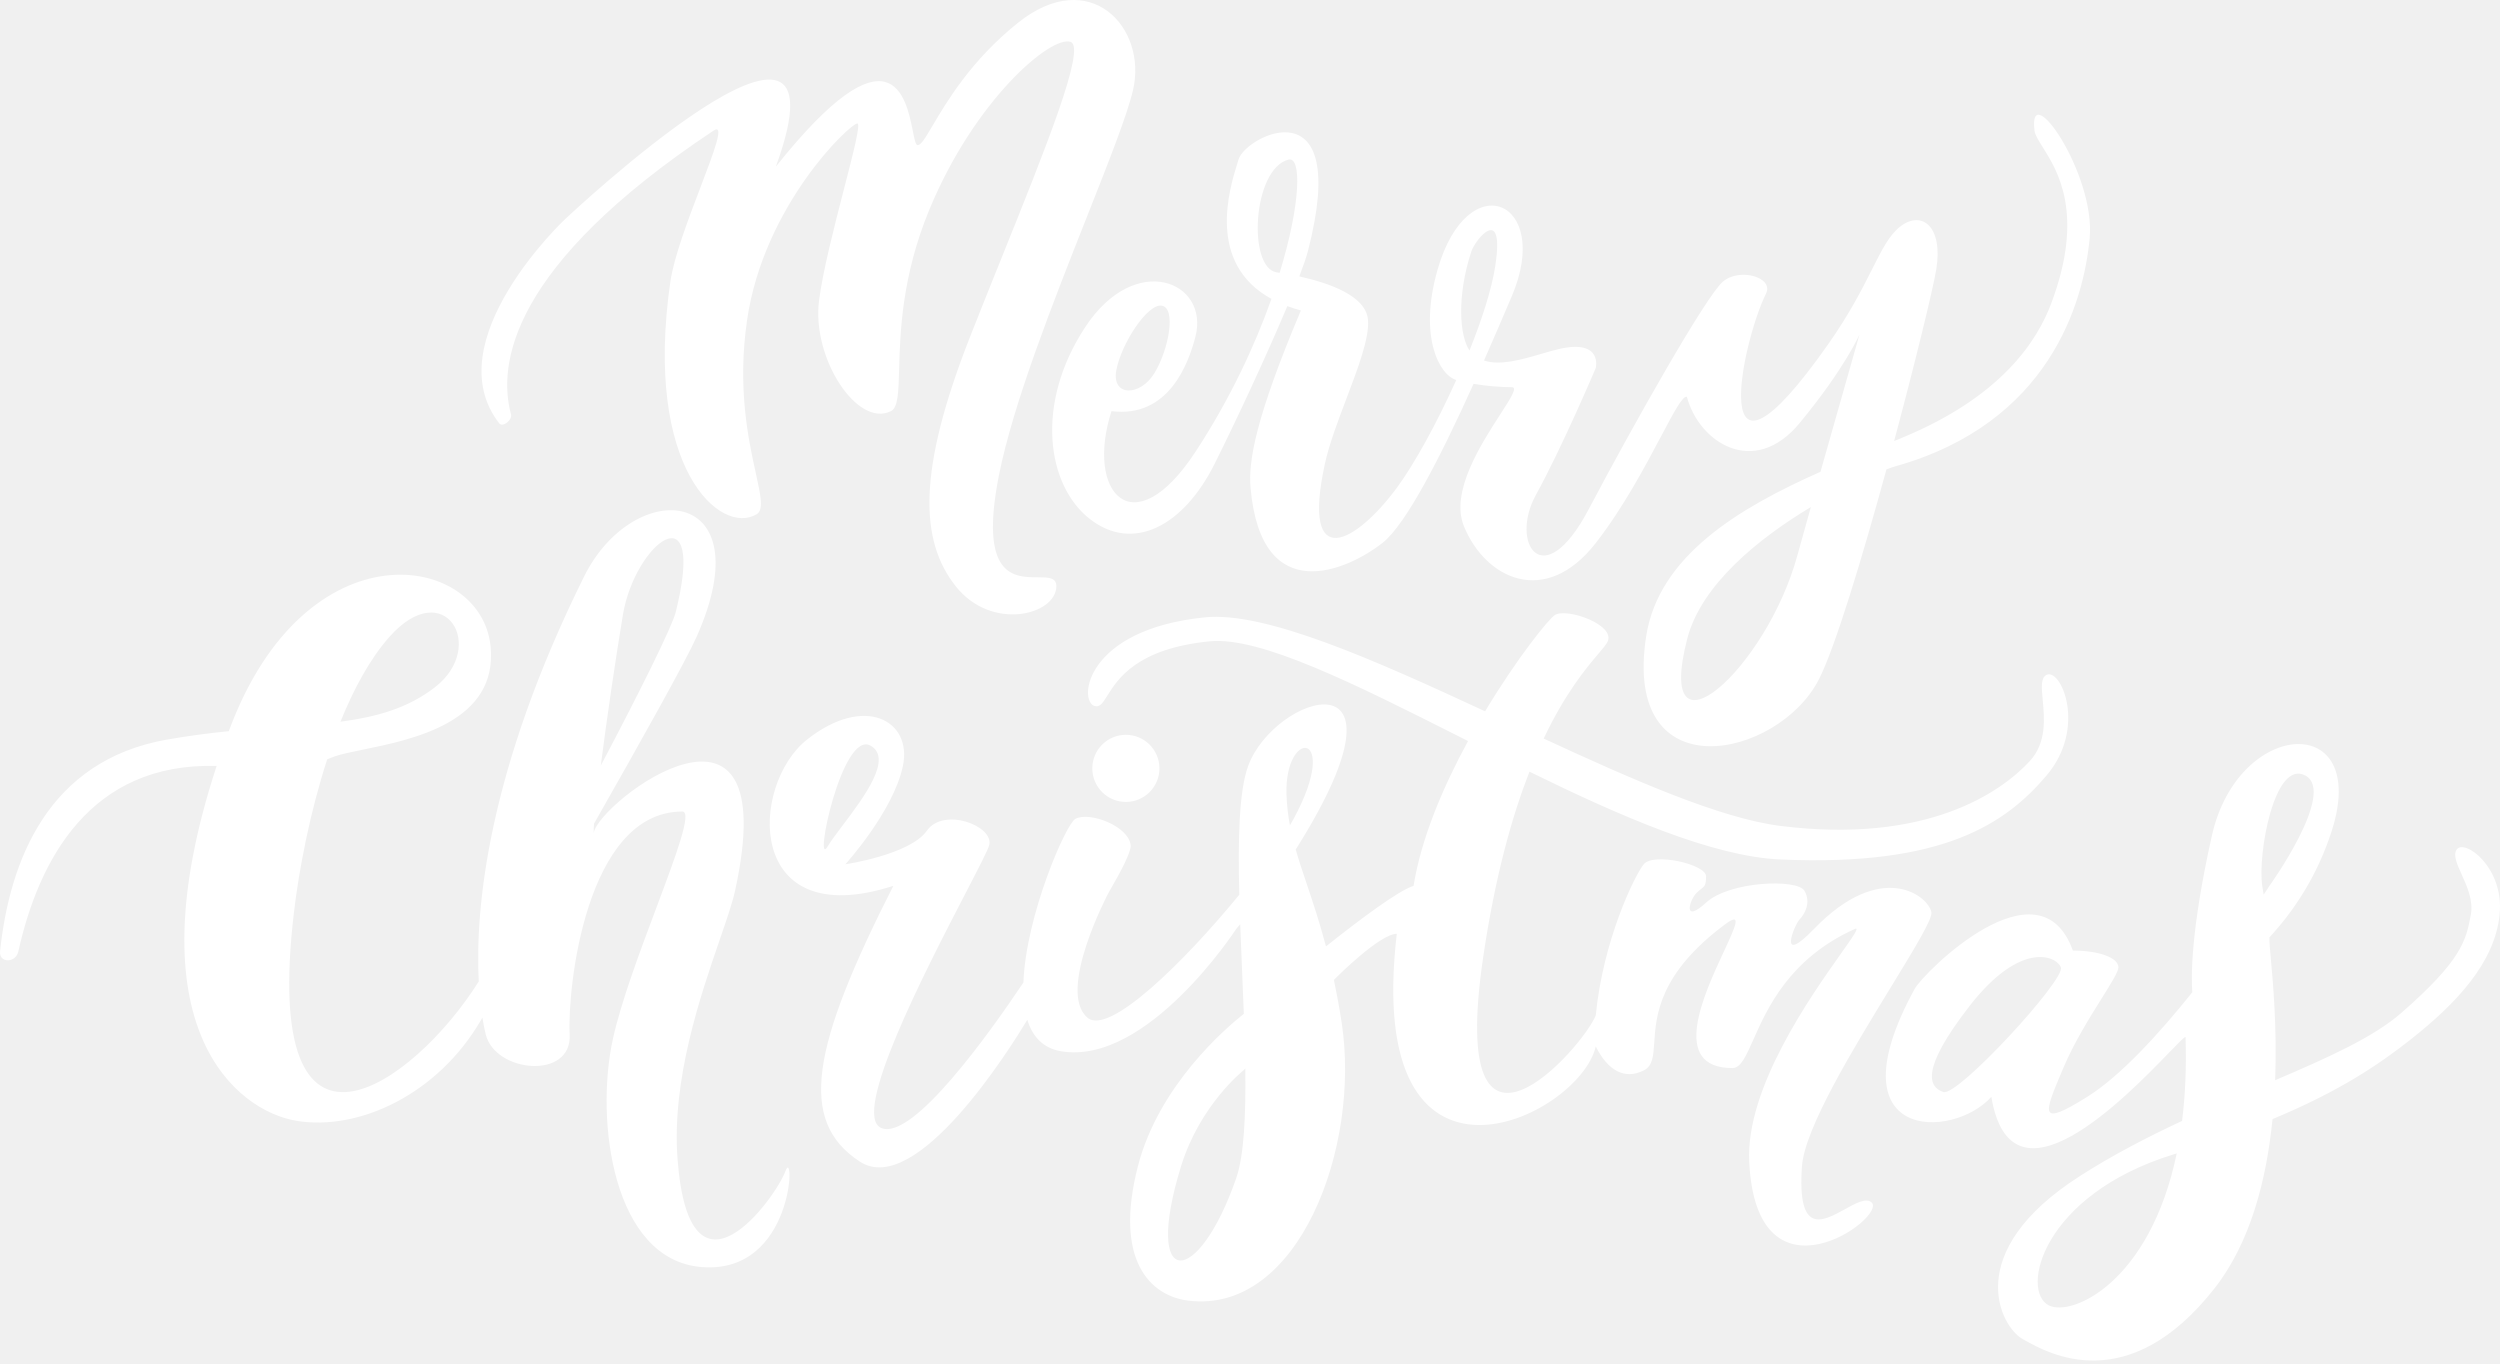
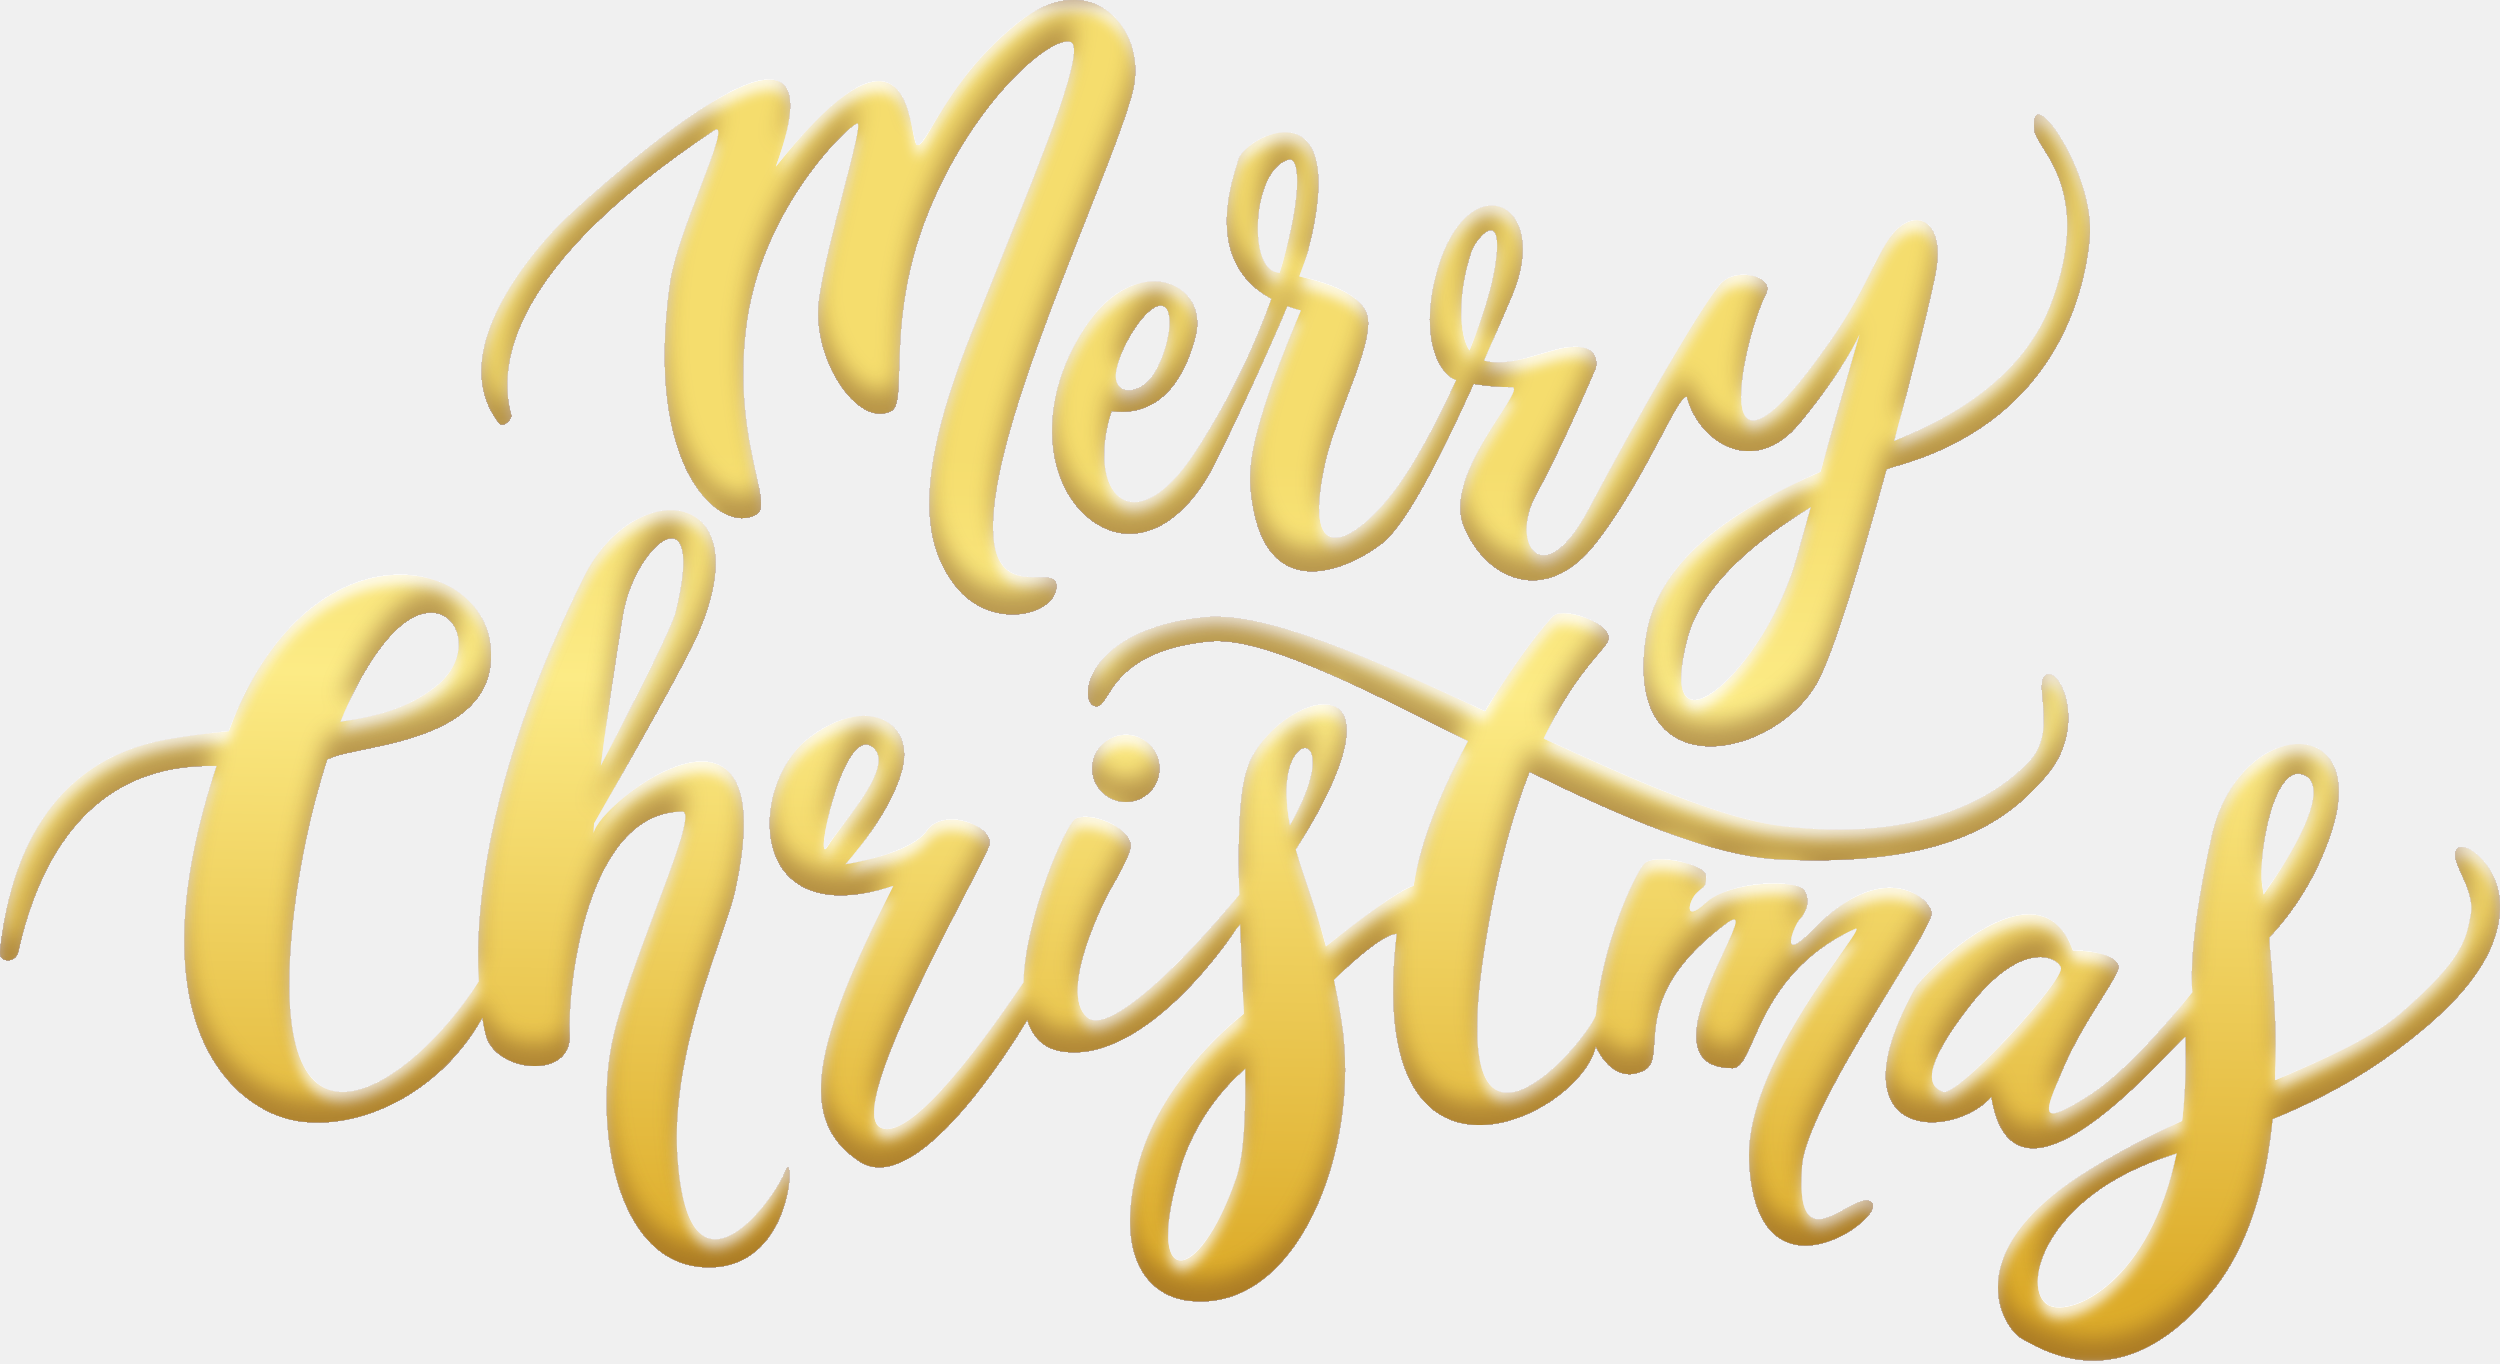
<svg xmlns="http://www.w3.org/2000/svg" width="440" height="240" viewBox="0 0 440 240" fill="none">
-   <path fill-rule="evenodd" clip-rule="evenodd" d="M117.984 49.578C118.617 45.199 121.161 38.527 123.294 32.935C125.709 26.603 127.595 21.657 125.579 22.995C89.608 46.88 87.588 64.287 89.942 72.944C90.203 73.907 88.474 75.293 87.862 74.506C76.614 60.049 99.418 38.608 99.418 38.608C99.418 38.608 150.895 -9.917 136.549 29.325C156.839 3.877 159.472 17.106 160.665 23.1C160.936 24.461 161.132 25.449 161.445 25.527C162.035 25.675 162.832 24.324 164.162 22.071C166.632 17.887 170.938 10.591 179.167 4.008C191.824 -6.119 201.951 4.852 199.419 15.822C198.416 20.17 195.15 28.424 191.313 38.12L191.313 38.12C185.468 52.893 178.299 71.011 175.791 83.756C172.283 101.588 178.496 101.598 182.645 101.605C184.484 101.608 185.918 101.611 185.918 103.166C185.917 108.23 174.524 111.183 168.196 103.166C161.867 95.149 161.445 82.912 170.727 59.283C172.541 54.665 174.452 49.917 176.328 45.258L176.329 45.254L176.332 45.247L176.332 45.247C184.05 26.074 191.164 8.401 188.45 7.383C185.075 6.117 171.571 17.51 163.554 36.92C158.693 48.688 158.421 58.626 158.247 64.985C158.134 69.114 158.063 71.734 156.802 72.364C150.895 75.317 142.877 63.081 144.144 52.954C144.787 47.812 146.844 39.843 148.547 33.242L148.547 33.241L148.547 33.241C150.199 26.842 151.518 21.73 150.895 21.73C149.629 21.73 134.441 36.076 131.486 56.33C129.738 68.315 131.739 77.43 133.02 83.262C133.903 87.285 134.444 89.745 133.173 90.508C126.844 94.305 113.225 82.491 117.984 49.578ZM210.391 59.283C209.2 63.848 205.749 73.63 195.622 72.364C190.981 86.71 199.42 96.267 210.391 79.537C216.481 70.249 220.86 60.816 223.775 52.605C212.312 46.33 216.378 33.242 217.785 28.71L217.787 28.705C217.862 28.465 217.929 28.248 217.986 28.059C219.251 23.839 237.817 14.556 230.222 44.093C229.941 45.188 229.404 46.754 228.681 48.647C233.928 49.818 240.441 52.043 240.771 56.33C241.015 59.502 239.034 64.725 236.974 70.155C235.472 74.114 233.929 78.182 233.176 81.647C228.956 101.056 238.661 95.571 245.834 85.866C248.906 81.71 252.901 74.451 256.303 66.878C253.35 66.034 249.632 59.285 253.008 47.469C258.312 28.903 273.261 35.232 266.088 52.11C264.549 55.731 262.894 59.586 261.184 63.452C264.022 64.407 267.917 63.264 271.311 62.267L271.312 62.267C272.461 61.93 273.553 61.609 274.527 61.393C282.122 59.705 280.856 64.769 280.856 64.769C280.856 64.769 274.949 78.693 270.308 87.132C265.666 95.571 271.573 104.854 279.591 89.664C287.608 74.473 300.267 52.11 303.22 49.578C306.173 47.047 312.252 48.814 310.815 51.688C306.595 60.127 299.844 91.773 321.786 60.549C325.562 55.175 327.768 50.797 329.488 47.385C331.261 43.865 332.516 41.373 334.444 39.873C338.242 36.92 342.04 39.873 340.774 47.469C340.202 50.897 337.115 63.639 333.366 77.624C333.872 77.416 334.372 77.21 334.866 77.005C352.166 69.832 358.496 60.127 361.027 53.376C366.918 37.665 362.147 30.079 359.513 25.891C358.751 24.68 358.168 23.753 358.073 22.995C356.876 13.414 368.863 30.591 367.778 41.983C366.693 53.376 360.605 74.473 333.6 82.069C333.22 82.176 332.683 82.358 332.015 82.611C327.759 98.155 322.969 114.048 320.098 119.622C312.924 133.547 285.498 139.454 289.717 112.027C291.906 97.802 306.141 89.368 320.406 83.035C323.565 71.869 327.271 58.861 327.271 58.861C327.271 58.861 324.74 64.769 316.722 74.473C308.705 84.178 299 77.849 296.891 69.832C296.13 69.642 294.597 72.54 292.331 76.823C289.57 82.041 285.722 89.315 280.856 95.571C271.995 106.964 261.446 101.9 257.649 92.617C255.197 86.625 260.658 78.171 264.043 72.931C265.902 70.053 267.135 68.144 266.088 68.144C264.076 68.144 261.635 67.948 259.349 67.557C253.596 80.278 247.493 92.278 243.302 95.571C237.395 100.213 222.017 107.386 220.095 85.866C219.683 81.243 220.939 73.63 228.956 54.642C228.111 54.411 227.316 54.155 226.571 53.876C222.913 62.589 217.454 74.272 213.766 81.647C208.281 92.617 199.419 97.259 191.824 91.352C184.229 85.444 182.119 71.098 190.981 57.595C199.842 44.093 212.922 49.578 210.391 59.283ZM316.367 97.647C316.789 96.089 317.649 93.011 318.711 89.242C309.6 94.708 299.422 102.863 296.957 112.415C291.077 135.201 310.882 117.901 316.367 97.647ZM258.63 61.688C256.869 59.088 256.383 52.11 258.948 44.289C259.689 42.031 264.855 35.85 263.168 46.821C262.543 50.881 260.837 56.193 258.63 61.688ZM224.65 47.924C224.832 47.954 225.021 47.986 225.217 48.02C228.936 35.891 229.127 27.461 226.76 28.092C220.43 29.78 219.587 47.08 224.65 47.924ZM196.466 65.191C195.622 69.832 200.685 69.832 203.217 65.613C205.749 61.393 207.015 54.22 204.483 53.798C201.951 53.376 197.31 60.549 196.466 65.191ZM38.127 134.809C15.848 134.169 6.809 151.352 3.221 167.477C2.761 169.543 -0.21 169.527 0.012 167.422C1.691 151.512 8.429 133.867 29.374 130.171C33.217 129.493 36.843 129.033 40.269 128.685L40.344 128.483C53.846 92.195 84.649 97.259 86.337 113.715C87.707 127.074 72.672 130.144 63.803 131.955C61.747 132.375 60.022 132.728 58.91 133.125C58.394 133.309 57.962 133.479 57.59 133.635C54.574 142.92 52.651 152.848 51.737 160.552C45.829 210.342 72.835 190.932 84.227 172.788L84.258 172.74C83.6 159.812 85.844 135.655 102.793 101.478C111.606 83.708 134.439 85.444 122.625 112.027C120.743 116.261 112.841 130.399 104.553 144.954C104.506 145.637 104.481 146.202 104.481 146.627C105.324 141.142 138.237 116.247 129.376 156.754C128.91 158.885 127.889 161.854 126.663 165.418C123.23 175.4 118.192 190.047 119.249 204.013C121.359 231.862 136.549 210.764 138.237 206.122C139.926 201.481 139.871 224.33 123.469 223.001C107.856 221.735 104.723 197.261 107.856 182.915C109.278 176.404 112.601 167.545 115.501 159.812C118.991 150.506 121.87 142.83 120.093 142.83C103.084 142.83 99.839 174.054 100.262 182.071C100.684 190.088 87.18 188.822 85.493 182.071C85.309 181.333 85.099 180.344 84.901 179.106L84.649 179.54C77.055 192.62 63.129 199.09 52.159 197.261C41.656 195.511 23.019 180.866 38.127 134.809ZM68.523 112.105C65.147 115.922 62.288 121.174 59.922 127.022C66.32 126.172 71.775 124.648 76.54 120.966C85.823 113.792 78.228 101.134 68.523 112.105ZM105.746 134.723C106.8 126.426 108.371 115.781 109.638 108.18C111.748 95.521 124.406 85.819 118.921 107.758C118.298 110.25 112.665 121.638 105.746 134.723ZM158.912 134.813C157.225 142.83 148.786 152.113 148.786 152.113C148.786 152.113 160.178 150.425 163.132 146.205C166.085 141.986 174.947 145.361 174.103 148.737C173.897 149.56 172.237 152.765 169.948 157.184L169.948 157.185C162.846 170.895 149.69 196.294 155.115 198.527C160.645 200.805 174.202 181.763 180.121 172.921C180.554 161.121 187.636 144.924 189.293 144.096C191.824 142.83 198.576 145.361 198.998 148.737C199.13 149.791 197.45 153.11 195.077 157.176C195.077 157.176 185.917 174.476 191.402 179.118C195.2 182.331 208.464 169.248 218.115 157.472C217.871 147.701 218.062 139.207 219.673 134.813C224.315 122.154 250.054 114.137 228.534 148.737C228.374 148.996 228.21 149.255 228.045 149.514C228.602 151.465 229.268 153.445 229.991 155.59L229.991 155.593L229.992 155.593L229.992 155.595L229.994 155.599L229.994 155.6C231.054 158.749 232.235 162.256 233.37 166.561C239.626 161.596 246.21 156.703 248.788 155.91C250.136 147.488 254.039 138.392 258.376 130.424L256.971 129.715C238.675 120.49 221.823 111.992 212.922 112.871C200.093 114.139 196.733 119.497 194.907 122.409C194.091 123.712 193.581 124.525 192.668 124.264C189.715 123.42 190.98 110.761 212.078 108.652C222.699 107.589 241.77 116.082 261.374 125.19C267.029 115.78 272.607 108.875 273.683 108.23C275.793 106.964 284.232 109.917 282.966 112.871C282.753 113.369 282.168 114.058 281.314 115.066L281.313 115.066C279.227 117.526 275.53 121.885 271.69 129.988C287.544 137.327 302.837 144.041 313.346 145.361C339.085 148.595 352.166 139.454 357.229 133.969C360.227 130.721 359.823 126.439 359.52 123.223C359.311 121.006 359.15 119.295 360.183 118.778C362.715 117.513 367.356 128.061 360.183 136.5C353.01 144.939 342.039 152.535 313.346 151.269C301.434 150.743 285.304 143.72 269.183 135.816C266.095 143.722 263.12 154.318 261.025 168.569C254.695 211.608 278.747 184.181 280.856 178.696C282.122 165.615 287.608 154.222 289.295 152.113C290.983 150.003 300.266 152.113 300.266 154.222C300.266 155.777 300.037 155.957 299.41 156.45L299.41 156.451L299.41 156.451L299.409 156.451C299.185 156.627 298.911 156.843 298.578 157.176C297.312 158.442 296.123 162.661 300.266 158.864C304.409 155.066 316.3 154.644 317.566 156.754C318.832 158.864 317.566 160.974 316.722 161.818C315.878 162.661 312.692 170.302 319.254 163.505C331.069 151.269 339.339 157.598 339.93 160.552C340.159 161.699 336.889 167.046 332.759 173.8L332.759 173.8L332.758 173.801L332.758 173.802L332.757 173.802C326.252 184.441 317.612 198.569 317.144 205.279C316.294 217.468 320.776 214.993 324.705 212.824C326.624 211.764 328.411 210.777 329.381 211.608C332.335 214.14 309.127 231.018 307.861 204.435C307.247 191.526 318.592 175.488 323.986 167.865C326.165 164.785 327.372 163.078 326.427 163.505C314.932 168.705 311.044 177.456 308.596 182.963C307.271 185.947 306.368 187.979 304.908 187.979C293.852 187.979 299.856 175.076 303.428 167.4C305.446 163.065 306.688 160.397 303.642 162.661C291.952 171.353 291.461 178.768 291.149 183.474C290.988 185.903 290.875 187.61 289.295 188.4C285.92 190.088 282.966 188.4 280.856 184.181C277.903 196.84 239.927 214.983 245.834 164.349C242.881 164.349 235.286 171.944 235.286 171.944L234.769 172.461C235.251 174.747 235.71 177.234 236.13 179.961C239.505 201.903 228.534 231.334 209.124 228.908C202.373 228.064 196.044 221.735 200.264 205.279C203.916 191.037 215.784 180.903 218.912 178.434C218.82 175.948 218.713 173.424 218.607 170.901L218.607 170.898C218.49 168.132 218.373 165.368 218.276 162.661C217.824 163.203 217.564 163.505 217.564 163.505C217.564 163.505 201.951 187.557 186.761 185.025C183.565 184.492 181.714 182.428 180.807 179.488C177.82 184.46 161.27 210.942 151.317 204.435C140.347 197.261 142.878 184.181 157.225 155.91C131.063 164.349 131.907 138.188 142.034 130.171C152.161 122.154 160.6 126.796 158.912 134.813ZM148.333 145.239C152.045 140.314 157.156 133.534 153.256 131.259C148.193 128.306 143.129 153.201 145.661 148.981C146.243 148.012 147.226 146.708 148.333 145.239ZM227.025 145.263C226.704 143.551 226.493 141.785 226.424 139.876C226.003 128.061 236.129 128.483 227.69 144.096C227.493 144.461 227.27 144.851 227.025 145.263ZM217.564 207.388C218.958 203.381 219.277 196.315 219.172 188.058L218.83 188.4C218.83 188.4 211.189 194.457 207.859 205.279C201.107 227.22 210.812 226.798 217.564 207.388ZM198.154 141.142C201.416 141.142 204.061 138.497 204.061 135.235C204.061 131.972 201.416 129.327 198.154 129.327C194.891 129.327 192.246 131.972 192.246 135.235C192.246 138.497 194.891 141.142 198.154 141.142ZM385.848 174.634C385.662 172.357 385.446 164.207 389.298 147.049C393.939 126.374 417.146 125.108 410.395 146.205C407.809 154.288 403.613 160.45 399.419 164.978C399.421 165.07 399.422 165.164 399.423 165.26C399.423 165.375 399.424 165.493 399.424 165.615C399.424 166.085 399.515 167.073 399.644 168.481V168.482C400.035 172.747 400.779 180.864 400.429 190.117C409.716 186.151 417.725 182.566 422.631 178.274C433.179 169.045 434.025 165.615 434.868 160.974C435.319 158.49 434.201 156.007 433.257 153.912C432.437 152.09 431.748 150.562 432.337 149.581C433.603 147.471 440.774 152.535 439.931 160.974C439.088 169.413 432.336 176.586 424.32 182.915C418.656 187.387 411.728 192.069 399.966 196.962C398.913 207.519 396.131 218.653 389.719 226.798C374.535 246.085 360.55 238.234 356.299 235.847C356.179 235.78 356.067 235.717 355.963 235.659C352.164 233.549 344.991 220.469 366.09 206.966C371.913 203.24 378.026 200.087 384.046 197.282C384.596 192.886 384.831 187.971 384.656 182.493C384.437 182.493 383.391 183.573 381.791 185.225L381.791 185.226L381.791 185.226L381.791 185.226C374.169 193.098 353.965 213.966 350.477 193.042C343.727 200.637 322.208 201.059 336.975 174.054C338.556 171.163 358.917 150.847 364.824 167.303C369.465 167.303 372.841 168.569 372.841 170.257C372.841 171.008 371.586 173.015 369.896 175.717L369.895 175.718L369.895 175.719C367.789 179.085 365.008 183.532 363.136 187.979L362.961 188.395C359.722 196.082 358.732 198.431 367.356 193.042C373.21 189.383 380.016 181.917 385.848 174.634ZM360.605 229.752C364.65 231.774 378.383 225.721 383.104 202.996C382.919 203.053 382.733 203.111 382.546 203.169C359.339 210.342 355.541 227.22 360.605 229.752ZM398.405 157.451C398.327 156.985 398.245 156.474 398.158 155.91C397.315 150.425 400.267 133.547 405.753 136.5C411.239 139.454 399.424 155.91 399.424 155.91C399.424 155.91 399.063 156.468 398.405 157.451ZM346.681 177.008C355.542 165.615 361.871 168.147 362.715 170.257C363.559 172.366 344.571 193.042 342.039 192.198C339.508 191.354 337.82 188.4 346.681 177.008Z" fill="white" />
+   <g filter="url(#filter0_ii)">
+     <mask id="mask0" mask-type="alpha" maskUnits="userSpaceOnUse" x="0" y="0" width="440" height="240">
+       <path fill-rule="evenodd" clip-rule="evenodd" d="M117.984 49.578C118.617 45.199 121.161 38.527 123.294 32.935L123.294 32.935C125.709 26.603 127.595 21.657 125.579 22.995C89.608 46.88 87.588 64.287 89.942 72.944C90.203 73.907 88.474 75.293 87.862 74.506C76.614 60.049 99.418 38.608 99.418 38.608C99.418 38.608 150.895 -9.917 136.549 29.325C156.839 3.877 159.472 17.106 160.665 23.1C160.936 24.461 161.133 25.449 161.445 25.527C162.035 25.675 162.832 24.324 164.162 22.071C166.632 17.887 170.938 10.591 179.167 4.008C191.824 -6.119 201.951 4.852 199.419 15.822C198.416 20.169 195.151 28.422 191.315 38.117L191.314 38.119L191.313 38.12L191.313 38.12C185.468 52.893 178.299 71.011 175.791 83.756C172.283 101.588 178.496 101.598 182.645 101.605C184.484 101.608 185.918 101.611 185.918 103.166C185.917 108.23 174.524 111.183 168.196 103.166C161.867 95.149 161.445 82.912 170.727 59.283C172.543 54.661 174.455 49.91 176.332 45.247L176.332 45.247C184.05 26.074 191.164 8.401 188.45 7.383C185.075 6.117 171.571 17.51 163.554 36.92C158.693 48.688 158.421 58.626 158.247 64.985C158.134 69.114 158.063 71.734 156.802 72.364C150.895 75.317 142.877 63.081 144.144 52.954C144.787 47.812 146.844 39.842 148.547 33.241C150.199 26.842 151.518 21.73 150.895 21.73C149.629 21.73 134.441 36.076 131.486 56.33C129.738 68.315 131.739 77.43 133.02 83.262L133.02 83.262L133.02 83.262C133.903 87.285 134.444 89.745 133.173 90.508C126.844 94.305 113.225 82.491 117.984 49.578ZM210.391 59.283C209.2 63.848 205.749 73.63 195.622 72.364C190.981 86.71 199.42 96.267 210.391 79.537C216.481 70.249 220.86 60.816 223.775 52.605C212.312 46.33 216.378 33.242 217.785 28.71L217.787 28.704L217.789 28.7C217.863 28.462 217.929 28.247 217.986 28.059C219.251 23.839 237.817 14.556 230.222 44.093C229.941 45.188 229.404 46.754 228.681 48.647C233.928 49.818 240.441 52.043 240.771 56.33C241.015 59.502 239.034 64.725 236.974 70.155C235.472 74.114 233.929 78.182 233.176 81.647C228.956 101.056 238.661 95.571 245.834 85.866C248.906 81.71 252.901 74.451 256.303 66.878C253.35 66.034 249.632 59.285 253.008 47.469C258.312 28.903 273.261 35.232 266.088 52.11C264.549 55.731 262.894 59.586 261.184 63.452C264.022 64.407 267.917 63.264 271.311 62.267C272.461 61.93 273.553 61.609 274.527 61.393C282.122 59.705 280.856 64.769 280.856 64.769C280.856 64.769 274.949 78.693 270.308 87.132C265.666 95.571 271.573 104.854 279.591 89.664C287.608 74.473 300.267 52.11 303.22 49.578C306.173 47.047 312.252 48.814 310.815 51.688C306.595 60.127 299.844 91.773 321.786 60.549C325.562 55.175 327.768 50.797 329.488 47.385C331.261 43.865 332.516 41.373 334.444 39.873C338.242 36.92 342.04 39.873 340.774 47.469C340.202 50.897 337.115 63.639 333.366 77.624C333.872 77.416 334.372 77.21 334.866 77.005C352.166 69.832 358.496 60.127 361.027 53.376C366.918 37.665 362.147 30.079 359.513 25.891C358.751 24.68 358.168 23.753 358.073 22.995C356.876 13.414 368.863 30.591 367.778 41.983C366.693 53.376 360.605 74.473 333.6 82.069C333.22 82.176 332.683 82.358 332.015 82.611C327.759 98.155 322.969 114.048 320.098 119.622C312.924 133.547 285.498 139.454 289.717 112.027C291.906 97.802 306.141 89.368 320.406 83.035C323.565 71.869 327.271 58.861 327.271 58.861C327.271 58.861 324.74 64.769 316.722 74.473C308.705 84.178 299 77.849 296.891 69.832C296.13 69.642 294.597 72.54 292.331 76.823L292.33 76.824C289.57 82.041 285.722 89.315 280.856 95.571C271.995 106.964 261.446 101.9 257.649 92.617C255.197 86.625 260.658 78.171 264.043 72.931C265.902 70.053 267.135 68.144 266.088 68.144C264.076 68.144 261.635 67.948 259.349 67.557C253.596 80.278 247.493 92.278 243.302 95.571C237.395 100.213 222.017 107.386 220.095 85.866C219.683 81.243 220.939 73.63 228.956 54.642C228.111 54.411 227.316 54.155 226.571 53.876C222.913 62.589 217.454 74.272 213.766 81.647C208.281 92.617 199.419 97.259 191.824 91.352C184.229 85.444 182.119 71.098 190.981 57.595C199.842 44.093 212.922 49.578 210.391 59.283ZM316.367 97.647C316.789 96.089 317.649 93.011 318.711 89.242C309.6 94.708 299.422 102.863 296.957 112.415C291.077 135.201 310.882 117.901 316.367 97.647ZM258.63 61.688C256.869 59.088 256.383 52.11 258.948 44.289C259.689 42.031 264.855 35.85 263.168 46.821C262.543 50.881 260.837 56.193 258.63 61.688ZM224.65 47.924C224.832 47.954 225.021 47.986 225.217 48.02C228.936 35.891 229.127 27.461 226.76 28.092C220.43 29.78 219.587 47.08 224.65 47.924ZM196.466 65.191C195.622 69.832 200.685 69.832 203.217 65.613C205.749 61.393 207.015 54.22 204.483 53.798C201.951 53.376 197.31 60.549 196.466 65.191ZM38.127 134.809C15.848 134.169 6.809 151.352 3.221 167.477C2.761 169.543 -0.21 169.527 0.012 167.422C1.691 151.512 8.429 133.867 29.374 130.171C33.217 129.493 36.843 129.033 40.269 128.685L40.344 128.483C53.846 92.195 84.649 97.259 86.337 113.715C87.707 127.074 72.672 130.144 63.803 131.955C61.747 132.375 60.022 132.728 58.91 133.125C58.394 133.309 57.962 133.479 57.59 133.635C54.574 142.92 52.651 152.848 51.737 160.552C45.829 210.342 72.835 190.932 84.227 172.788L84.258 172.74C83.6 159.812 85.844 135.655 102.793 101.478C111.606 83.708 134.439 85.444 122.625 112.027C120.743 116.261 112.841 130.399 104.553 144.954C104.506 145.637 104.481 146.202 104.481 146.627C105.324 141.142 138.237 116.247 129.376 156.754C128.91 158.885 127.889 161.854 126.663 165.418C123.23 175.4 118.192 190.047 119.249 204.013C121.359 231.862 136.549 210.764 138.237 206.122C139.926 201.481 139.871 224.33 123.469 223.001C107.856 221.735 104.723 197.261 107.856 182.915C109.278 176.404 112.601 167.545 115.501 159.812C118.991 150.506 121.87 142.83 120.093 142.83C103.084 142.83 99.839 174.054 100.262 182.071C100.684 190.088 87.18 188.822 85.493 182.071C85.309 181.333 85.099 180.344 84.901 179.106L84.649 179.54C77.055 192.62 63.129 199.09 52.159 197.261C41.656 195.511 23.019 180.866 38.127 134.809ZM68.523 112.105C65.147 115.922 62.288 121.174 59.922 127.022C66.32 126.172 71.775 124.648 76.54 120.966C85.823 113.792 78.228 101.134 68.523 112.105ZM105.746 134.723C106.8 126.426 108.371 115.781 109.638 108.18C111.748 95.521 124.406 85.819 118.921 107.758C118.298 110.25 112.665 121.638 105.746 134.723ZM158.912 134.813C157.225 142.83 148.786 152.113 148.786 152.113C148.786 152.113 160.178 150.425 163.132 146.205C166.085 141.986 174.947 145.361 174.103 148.737C173.897 149.56 172.237 152.765 169.948 157.184L169.948 157.185C162.846 170.895 149.69 196.294 155.115 198.527C160.645 200.805 174.202 181.763 180.121 172.921C180.554 161.121 187.636 144.924 189.293 144.096C191.824 142.83 198.576 145.361 198.998 148.737C199.13 149.791 197.45 153.11 195.077 157.176C195.077 157.176 185.917 174.476 191.402 179.118C195.2 182.331 208.464 169.248 218.115 157.472C217.871 147.701 218.062 139.207 219.673 134.813C224.315 122.154 250.054 114.137 228.534 148.737C228.374 148.996 228.21 149.255 228.045 149.514C228.602 151.465 229.268 153.445 229.991 155.59L229.991 155.593L229.992 155.593L229.992 155.595L229.994 155.599L229.994 155.6C231.054 158.749 232.235 162.256 233.37 166.561C239.626 161.596 246.21 156.703 248.788 155.91C250.136 147.488 254.039 138.392 258.376 130.424L256.971 129.715C238.675 120.49 221.823 111.992 212.922 112.871C200.093 114.139 196.733 119.497 194.907 122.409C194.091 123.712 193.581 124.525 192.668 124.264C189.715 123.42 190.98 110.761 212.078 108.652C222.699 107.589 241.77 116.082 261.374 125.19C267.029 115.78 272.607 108.875 273.683 108.23C275.793 106.964 284.232 109.917 282.966 112.871C282.753 113.369 282.168 114.058 281.314 115.066L281.313 115.066C279.227 117.526 275.53 121.885 271.69 129.988C287.544 137.327 302.837 144.041 313.346 145.361C339.085 148.595 352.166 139.454 357.229 133.969C360.227 130.721 359.823 126.439 359.52 123.223C359.311 121.006 359.15 119.295 360.183 118.778C362.715 117.513 367.356 128.061 360.183 136.5C353.01 144.939 342.039 152.535 313.346 151.269C301.434 150.743 285.304 143.72 269.183 135.816C266.095 143.722 263.12 154.318 261.025 168.569C254.695 211.608 278.747 184.181 280.856 178.696C282.122 165.615 287.608 154.222 289.295 152.113C290.983 150.003 300.266 152.113 300.266 154.222C300.266 155.777 300.037 155.957 299.41 156.45L299.41 156.451L299.41 156.451L299.409 156.451C299.185 156.627 298.911 156.843 298.578 157.176C297.312 158.442 296.123 162.661 300.266 158.864C304.409 155.066 316.3 154.644 317.566 156.754C318.832 158.864 317.566 160.974 316.722 161.818C315.878 162.661 312.692 170.302 319.254 163.505C331.069 151.269 339.339 157.598 339.93 160.552C340.159 161.699 336.889 167.046 332.759 173.8L332.759 173.8L332.758 173.801L332.758 173.802L332.757 173.802C326.252 184.441 317.612 198.569 317.144 205.279C316.294 217.468 320.776 214.993 324.705 212.824C326.624 211.764 328.411 210.777 329.381 211.608C332.335 214.14 309.127 231.018 307.861 204.435C307.247 191.526 318.592 175.488 323.986 167.865C326.165 164.785 327.372 163.078 326.427 163.505C314.932 168.705 311.044 177.456 308.596 182.963C307.271 185.947 306.368 187.979 304.908 187.979C293.852 187.979 299.856 175.076 303.428 167.4C305.446 163.065 306.688 160.397 303.642 162.661C291.952 171.353 291.461 178.768 291.149 183.474C290.988 185.903 290.875 187.61 289.295 188.4C285.92 190.088 282.966 188.4 280.856 184.181C277.903 196.84 239.927 214.983 245.834 164.349C242.881 164.349 235.286 171.944 235.286 171.944L234.769 172.461C235.251 174.747 235.71 177.234 236.13 179.961C239.505 201.903 228.534 231.334 209.124 228.908C202.373 228.064 196.044 221.735 200.264 205.279C203.916 191.037 215.784 180.903 218.912 178.434C218.82 175.948 218.713 173.424 218.607 170.901L218.607 170.898C218.49 168.132 218.373 165.368 218.276 162.661C217.824 163.203 217.564 163.505 217.564 163.505C217.564 163.505 201.951 187.557 186.761 185.025C183.565 184.492 181.714 182.428 180.807 179.488C177.82 184.46 161.27 210.942 151.317 204.435C140.347 197.261 142.878 184.181 157.225 155.91C131.063 164.349 131.907 138.188 142.034 130.171C152.161 122.154 160.6 126.796 158.912 134.813ZM148.333 145.239C152.045 140.314 157.156 133.534 153.256 131.259C148.193 128.306 143.129 153.201 145.661 148.981C146.243 148.012 147.226 146.708 148.333 145.239ZM227.025 145.263C226.704 143.551 226.493 141.785 226.424 139.876C226.003 128.061 236.129 128.483 227.69 144.096C227.493 144.461 227.27 144.851 227.025 145.263ZM217.564 207.388C218.958 203.381 219.277 196.315 219.172 188.058L218.83 188.4C218.83 188.4 211.189 194.457 207.859 205.279C201.107 227.22 210.812 226.798 217.564 207.388ZM198.154 141.142C201.416 141.142 204.061 138.497 204.061 135.235C204.061 131.972 201.416 129.327 198.154 129.327C194.891 129.327 192.246 131.972 192.246 135.235C192.246 138.497 194.891 141.142 198.154 141.142ZM385.848 174.634C385.662 172.357 385.446 164.207 389.298 147.049C393.939 126.374 417.146 125.108 410.395 146.205C407.809 154.288 403.613 160.45 399.419 164.978C399.421 165.07 399.422 165.164 399.423 165.26C399.423 165.375 399.424 165.493 399.424 165.615C399.424 166.085 399.515 167.073 399.644 168.481V168.482C400.035 172.747 400.779 180.864 400.429 190.117C409.716 186.151 417.725 182.566 422.631 178.274C433.179 169.045 434.025 165.615 434.868 160.974C435.319 158.49 434.201 156.007 433.257 153.912C432.437 152.09 431.748 150.562 432.337 149.581C433.603 147.471 440.774 152.535 439.931 160.974C439.088 169.413 432.336 176.586 424.32 182.915C418.656 187.387 411.728 192.069 399.966 196.962C398.913 207.519 396.131 218.653 389.719 226.798C374.535 246.085 360.55 238.234 356.299 235.847C356.179 235.78 356.067 235.717 355.963 235.659C352.164 233.549 344.991 220.469 366.09 206.966C371.913 203.24 378.026 200.087 384.046 197.282C384.596 192.886 384.831 187.971 384.656 182.493C384.437 182.493 383.391 183.573 381.791 185.225L381.791 185.226L381.791 185.226L381.791 185.226C374.169 193.098 353.965 213.966 350.477 193.042C343.727 200.637 322.208 201.059 336.975 174.054C338.556 171.163 358.917 150.847 364.824 167.303C369.465 167.303 372.841 168.569 372.841 170.257C372.841 171.008 371.586 173.015 369.896 175.717L369.895 175.718L369.895 175.719C367.789 179.085 365.008 183.532 363.136 187.979L362.961 188.395C359.722 196.082 358.732 198.431 367.356 193.042C373.21 189.383 380.016 181.917 385.848 174.634ZM360.605 229.752C364.65 231.774 378.383 225.721 383.104 202.996C382.919 203.053 382.733 203.111 382.546 203.169C359.339 210.342 355.541 227.22 360.605 229.752ZM398.405 157.451C398.327 156.985 398.245 156.474 398.158 155.91C397.315 150.425 400.267 133.547 405.753 136.5C411.239 139.454 399.424 155.91 399.424 155.91C399.424 155.91 399.063 156.468 398.405 157.451ZM346.681 177.008C355.542 165.615 361.871 168.147 362.715 170.257C363.559 172.366 344.571 193.042 342.039 192.198C339.508 191.354 337.82 188.4 346.681 177.008Z" fill="white" />
+     </mask>
+     <g mask="url(#mask0)">
+       <g filter="url(#filter1_d)">
+         <path fill-rule="evenodd" clip-rule="evenodd" d="M117.984 49.578C118.617 45.199 121.161 38.527 123.294 32.935L123.294 32.935C125.709 26.603 127.595 21.657 125.579 22.995C89.608 46.88 87.588 64.287 89.942 72.944C90.203 73.907 88.474 75.293 87.862 74.506C76.614 60.049 99.418 38.608 99.418 38.608C99.418 38.608 150.895 -9.917 136.549 29.325C156.839 3.877 159.472 17.106 160.665 23.1C160.936 24.461 161.133 25.449 161.445 25.527C162.035 25.675 162.832 24.324 164.162 22.071C166.632 17.887 170.938 10.591 179.167 4.008C191.824 -6.119 201.951 4.852 199.419 15.822C198.416 20.169 195.151 28.422 191.315 38.117L191.314 38.119L191.313 38.12L191.313 38.12C185.468 52.893 178.299 71.011 175.791 83.756C172.283 101.588 178.496 101.598 182.645 101.605C184.484 101.608 185.918 101.611 185.918 103.166C185.917 108.23 174.524 111.183 168.196 103.166C161.867 95.149 161.445 82.912 170.727 59.283C172.543 54.661 174.455 49.91 176.332 45.247L176.332 45.247C184.05 26.074 191.164 8.401 188.45 7.383C185.075 6.117 171.571 17.51 163.554 36.92C158.693 48.688 158.421 58.626 158.247 64.985C158.134 69.114 158.063 71.734 156.802 72.364C150.895 75.317 142.877 63.081 144.144 52.954C144.787 47.812 146.844 39.842 148.547 33.241C150.199 26.842 151.518 21.73 150.895 21.73C149.629 21.73 134.441 36.076 131.486 56.33C129.738 68.315 131.739 77.43 133.02 83.262L133.02 83.262L133.02 83.262C133.903 87.285 134.444 89.745 133.173 90.508C126.844 94.305 113.225 82.491 117.984 49.578ZM210.391 59.283C209.2 63.848 205.749 73.63 195.622 72.364C190.981 86.71 199.42 96.267 210.391 79.537C216.481 70.249 220.86 60.816 223.775 52.605C212.312 46.33 216.378 33.242 217.785 28.71L217.787 28.704L217.789 28.7C217.863 28.462 217.929 28.247 217.986 28.059C219.251 23.839 237.817 14.556 230.222 44.093C229.941 45.188 229.404 46.754 228.681 48.647C233.928 49.818 240.441 52.043 240.771 56.33C241.015 59.502 239.034 64.725 236.974 70.155C235.472 74.114 233.929 78.182 233.176 81.647C228.956 101.056 238.661 95.571 245.834 85.866C248.906 81.71 252.901 74.451 256.303 66.878C253.35 66.034 249.632 59.285 253.008 47.469C258.312 28.903 273.261 35.232 266.088 52.11C264.549 55.731 262.894 59.586 261.184 63.452C264.022 64.407 267.917 63.264 271.311 62.267C272.461 61.93 273.553 61.609 274.527 61.393C282.122 59.705 280.856 64.769 280.856 64.769C280.856 64.769 274.949 78.693 270.308 87.132C265.666 95.571 271.573 104.854 279.591 89.664C287.608 74.473 300.267 52.11 303.22 49.578C306.173 47.047 312.252 48.814 310.815 51.688C306.595 60.127 299.844 91.773 321.786 60.549C325.562 55.175 327.768 50.797 329.488 47.385C331.261 43.865 332.516 41.373 334.444 39.873C338.242 36.92 342.04 39.873 340.774 47.469C340.202 50.897 337.115 63.639 333.366 77.624C333.872 77.416 334.372 77.21 334.866 77.005C352.166 69.832 358.496 60.127 361.027 53.376C366.918 37.665 362.147 30.079 359.513 25.891C358.751 24.68 358.168 23.753 358.073 22.995C356.876 13.414 368.863 30.591 367.778 41.983C366.693 53.376 360.605 74.473 333.6 82.069C333.22 82.176 332.683 82.358 332.015 82.611C327.759 98.155 322.969 114.048 320.098 119.622C312.924 133.547 285.498 139.454 289.717 112.027C291.906 97.802 306.141 89.368 320.406 83.035C323.565 71.869 327.271 58.861 327.271 58.861C327.271 58.861 324.74 64.769 316.722 74.473C308.705 84.178 299 77.849 296.891 69.832C296.13 69.642 294.597 72.54 292.331 76.823L292.33 76.824C289.57 82.041 285.722 89.315 280.856 95.571C271.995 106.964 261.446 101.9 257.649 92.617C255.197 86.625 260.658 78.171 264.043 72.931C265.902 70.053 267.135 68.144 266.088 68.144C264.076 68.144 261.635 67.948 259.349 67.557C253.596 80.278 247.493 92.278 243.302 95.571C237.395 100.213 222.017 107.386 220.095 85.866C219.683 81.243 220.939 73.63 228.956 54.642C228.111 54.411 227.316 54.155 226.571 53.876C222.913 62.589 217.454 74.272 213.766 81.647C208.281 92.617 199.419 97.259 191.824 91.352C184.229 85.444 182.119 71.098 190.981 57.595C199.842 44.093 212.922 49.578 210.391 59.283ZM316.367 97.647C316.789 96.089 317.649 93.011 318.711 89.242C309.6 94.708 299.422 102.863 296.957 112.415C291.077 135.201 310.882 117.901 316.367 97.647ZM258.63 61.688C256.869 59.088 256.383 52.11 258.948 44.289C259.689 42.031 264.855 35.85 263.168 46.821C262.543 50.881 260.837 56.193 258.63 61.688ZM224.65 47.924C224.832 47.954 225.021 47.986 225.217 48.02C228.936 35.891 229.127 27.461 226.76 28.092C220.43 29.78 219.587 47.08 224.65 47.924ZM196.466 65.191C195.622 69.832 200.685 69.832 203.217 65.613C205.749 61.393 207.015 54.22 204.483 53.798C201.951 53.376 197.31 60.549 196.466 65.191ZM38.127 134.809C15.848 134.169 6.809 151.352 3.221 167.477C2.761 169.543 -0.21 169.527 0.012 167.422C1.691 151.512 8.429 133.867 29.374 130.171C33.217 129.493 36.843 129.033 40.269 128.685L40.344 128.483C53.846 92.195 84.649 97.259 86.337 113.715C87.707 127.074 72.672 130.144 63.803 131.955C61.747 132.375 60.022 132.728 58.91 133.125C58.394 133.309 57.962 133.479 57.59 133.635C54.574 142.92 52.651 152.848 51.737 160.552C45.829 210.342 72.835 190.932 84.227 172.788L84.258 172.74C83.6 159.812 85.844 135.655 102.793 101.478C111.606 83.708 134.439 85.444 122.625 112.027C120.743 116.261 112.841 130.399 104.553 144.954C104.506 145.637 104.481 146.202 104.481 146.627C105.324 141.142 138.237 116.247 129.376 156.754C128.91 158.885 127.889 161.854 126.663 165.418C123.23 175.4 118.192 190.047 119.249 204.013C121.359 231.862 136.549 210.764 138.237 206.122C139.926 201.481 139.871 224.33 123.469 223.001C107.856 221.735 104.723 197.261 107.856 182.915C109.278 176.404 112.601 167.545 115.501 159.812C118.991 150.506 121.87 142.83 120.093 142.83C103.084 142.83 99.839 174.054 100.262 182.071C100.684 190.088 87.18 188.822 85.493 182.071C85.309 181.333 85.099 180.344 84.901 179.106L84.649 179.54C77.055 192.62 63.129 199.09 52.159 197.261C41.656 195.511 23.019 180.866 38.127 134.809ZM68.523 112.105C65.147 115.922 62.288 121.174 59.922 127.022C66.32 126.172 71.775 124.648 76.54 120.966C85.823 113.792 78.228 101.134 68.523 112.105ZM105.746 134.723C106.8 126.426 108.371 115.781 109.638 108.18C111.748 95.521 124.406 85.819 118.921 107.758C118.298 110.25 112.665 121.638 105.746 134.723ZM158.912 134.813C157.225 142.83 148.786 152.113 148.786 152.113C148.786 152.113 160.178 150.425 163.132 146.205C166.085 141.986 174.947 145.361 174.103 148.737C173.897 149.56 172.237 152.765 169.948 157.184L169.948 157.185C162.846 170.895 149.69 196.294 155.115 198.527C160.645 200.805 174.202 181.763 180.121 172.921C180.554 161.121 187.636 144.924 189.293 144.096C191.824 142.83 198.576 145.361 198.998 148.737C199.13 149.791 197.45 153.11 195.077 157.176C195.077 157.176 185.917 174.476 191.402 179.118C195.2 182.331 208.464 169.248 218.115 157.472C217.871 147.701 218.062 139.207 219.673 134.813C224.315 122.154 250.054 114.137 228.534 148.737C228.374 148.996 228.21 149.255 228.045 149.514C228.602 151.465 229.268 153.445 229.991 155.59L229.991 155.593L229.992 155.593L229.992 155.595L229.994 155.599L229.994 155.6C231.054 158.749 232.235 162.256 233.37 166.561C239.626 161.596 246.21 156.703 248.788 155.91C250.136 147.488 254.039 138.392 258.376 130.424L256.971 129.715C238.675 120.49 221.823 111.992 212.922 112.871C200.093 114.139 196.733 119.497 194.907 122.409C194.091 123.712 193.581 124.525 192.668 124.264C189.715 123.42 190.98 110.761 212.078 108.652C222.699 107.589 241.77 116.082 261.374 125.19C267.029 115.78 272.607 108.875 273.683 108.23C275.793 106.964 284.232 109.917 282.966 112.871C282.753 113.369 282.168 114.058 281.314 115.066L281.313 115.066C279.227 117.526 275.53 121.885 271.69 129.988C287.544 137.327 302.837 144.041 313.346 145.361C339.085 148.595 352.166 139.454 357.229 133.969C360.227 130.721 359.823 126.439 359.52 123.223C359.311 121.006 359.15 119.295 360.183 118.778C362.715 117.513 367.356 128.061 360.183 136.5C353.01 144.939 342.039 152.535 313.346 151.269C301.434 150.743 285.304 143.72 269.183 135.816C266.095 143.722 263.12 154.318 261.025 168.569C254.695 211.608 278.747 184.181 280.856 178.696C282.122 165.615 287.608 154.222 289.295 152.113C290.983 150.003 300.266 152.113 300.266 154.222C300.266 155.777 300.037 155.957 299.41 156.45L299.41 156.451L299.41 156.451L299.409 156.451C299.185 156.627 298.911 156.843 298.578 157.176C297.312 158.442 296.123 162.661 300.266 158.864C304.409 155.066 316.3 154.644 317.566 156.754C318.832 158.864 317.566 160.974 316.722 161.818C315.878 162.661 312.692 170.302 319.254 163.505C331.069 151.269 339.339 157.598 339.93 160.552C340.159 161.699 336.889 167.046 332.759 173.8L332.759 173.8L332.758 173.801L332.758 173.802L332.757 173.802C326.252 184.441 317.612 198.569 317.144 205.279C316.294 217.468 320.776 214.993 324.705 212.824C326.624 211.764 328.411 210.777 329.381 211.608C332.335 214.14 309.127 231.018 307.861 204.435C307.247 191.526 318.592 175.488 323.986 167.865C326.165 164.785 327.372 163.078 326.427 163.505C314.932 168.705 311.044 177.456 308.596 182.963C307.271 185.947 306.368 187.979 304.908 187.979C293.852 187.979 299.856 175.076 303.428 167.4C305.446 163.065 306.688 160.397 303.642 162.661C291.952 171.353 291.461 178.768 291.149 183.474C290.988 185.903 290.875 187.61 289.295 188.4C285.92 190.088 282.966 188.4 280.856 184.181C277.903 196.84 239.927 214.983 245.834 164.349C242.881 164.349 235.286 171.944 235.286 171.944L234.769 172.461C235.251 174.747 235.71 177.234 236.13 179.961C239.505 201.903 228.534 231.334 209.124 228.908C202.373 228.064 196.044 221.735 200.264 205.279C203.916 191.037 215.784 180.903 218.912 178.434C218.82 175.948 218.713 173.424 218.607 170.901L218.607 170.898C218.49 168.132 218.373 165.368 218.276 162.661C217.824 163.203 217.564 163.505 217.564 163.505C217.564 163.505 201.951 187.557 186.761 185.025C183.565 184.492 181.714 182.428 180.807 179.488C177.82 184.46 161.27 210.942 151.317 204.435C140.347 197.261 142.878 184.181 157.225 155.91C131.063 164.349 131.907 138.188 142.034 130.171C152.161 122.154 160.6 126.796 158.912 134.813ZM148.333 145.239C152.045 140.314 157.156 133.534 153.256 131.259C148.193 128.306 143.129 153.201 145.661 148.981C146.243 148.012 147.226 146.708 148.333 145.239ZM227.025 145.263C226.704 143.551 226.493 141.785 226.424 139.876C226.003 128.061 236.129 128.483 227.69 144.096C227.493 144.461 227.27 144.851 227.025 145.263ZM217.564 207.388C218.958 203.381 219.277 196.315 219.172 188.058L218.83 188.4C218.83 188.4 211.189 194.457 207.859 205.279C201.107 227.22 210.812 226.798 217.564 207.388ZM198.154 141.142C201.416 141.142 204.061 138.497 204.061 135.235C204.061 131.972 201.416 129.327 198.154 129.327C194.891 129.327 192.246 131.972 192.246 135.235C192.246 138.497 194.891 141.142 198.154 141.142ZM385.848 174.634C385.662 172.357 385.446 164.207 389.298 147.049C393.939 126.374 417.146 125.108 410.395 146.205C407.809 154.288 403.613 160.45 399.419 164.978C399.421 165.07 399.422 165.164 399.423 165.26C399.423 165.375 399.424 165.493 399.424 165.615C399.424 166.085 399.515 167.073 399.644 168.481V168.482C400.035 172.747 400.779 180.864 400.429 190.117C409.716 186.151 417.725 182.566 422.631 178.274C433.179 169.045 434.025 165.615 434.868 160.974C435.319 158.49 434.201 156.007 433.257 153.912C432.437 152.09 431.748 150.562 432.337 149.581C433.603 147.471 440.774 152.535 439.931 160.974C439.088 169.413 432.336 176.586 424.32 182.915C418.656 187.387 411.728 192.069 399.966 196.962C398.913 207.519 396.131 218.653 389.719 226.798C374.535 246.085 360.55 238.234 356.299 235.847C356.179 235.78 356.067 235.717 355.963 235.659C352.164 233.549 344.991 220.469 366.09 206.966C371.913 203.24 378.026 200.087 384.046 197.282C384.596 192.886 384.831 187.971 384.656 182.493C384.437 182.493 383.391 183.573 381.791 185.225L381.791 185.226L381.791 185.226L381.791 185.226C374.169 193.098 353.965 213.966 350.477 193.042C343.727 200.637 322.208 201.059 336.975 174.054C338.556 171.163 358.917 150.847 364.824 167.303C369.465 167.303 372.841 168.569 372.841 170.257C372.841 171.008 371.586 173.015 369.896 175.717L369.895 175.718L369.895 175.719C367.789 179.085 365.008 183.532 363.136 187.979L362.961 188.395C359.722 196.082 358.732 198.431 367.356 193.042C373.21 189.383 380.016 181.917 385.848 174.634ZM360.605 229.752C364.65 231.774 378.383 225.721 383.104 202.996C382.919 203.053 382.733 203.111 382.546 203.169C359.339 210.342 355.541 227.22 360.605 229.752ZM398.405 157.451C398.327 156.985 398.245 156.474 398.158 155.91C397.315 150.425 400.267 133.547 405.753 136.5C411.239 139.454 399.424 155.91 399.424 155.91C399.424 155.91 399.063 156.468 398.405 157.451ZM346.681 177.008C355.542 165.615 361.871 168.147 362.715 170.257C363.559 172.366 344.571 193.042 342.039 192.198C339.508 191.354 337.82 188.4 346.681 177.008Z" fill="url(#paint0_linear)" />
+       </g>
+     </g>
+   </g>
+   <defs>
+     <filter id="filter0_ii" x="0" y="-4" width="440" height="245.457" filterUnits="userSpaceOnUse" color-interpolation-filters="sRGB">
+       <feFlood flood-opacity="0" result="BackgroundImageFix" />
+       <feBlend mode="normal" in="SourceGraphic" in2="BackgroundImageFix" result="shape" />
+       <feColorMatrix in="SourceAlpha" type="matrix" values="0 0 0 0 0 0 0 0 0 0 0 0 0 0 0 0 0 0 127 0" result="hardAlpha" />
+       <feOffset dy="2" />
+       <feGaussianBlur stdDeviation="1" />
+       <feComposite in2="hardAlpha" operator="arithmetic" k2="-1" k3="1" />
+       <feColorMatrix type="matrix" values="0 0 0 0 1 0 0 0 0 1 0 0 0 0 1 0 0 0 0.8 0" />
+       <feBlend mode="normal" in2="shape" result="effect1_innerShadow" />
+       <feColorMatrix in="SourceAlpha" type="matrix" values="0 0 0 0 0 0 0 0 0 0 0 0 0 0 0 0 0 0 127 0" result="hardAlpha" />
+       <feOffset dy="-4" />
+       <feGaussianBlur stdDeviation="2" />
+       <feComposite in2="hardAlpha" operator="arithmetic" k2="-1" k3="1" />
+       <feColorMatrix type="matrix" values="0 0 0 0 0.463 0 0 0 0 0.282 0 0 0 0 0.122 0 0 0 0.48 0" />
+       <feBlend mode="normal" in2="effect1_innerShadow" result="effect2_innerShadow" />
+     </filter>
+     <filter id="filter1_d" x="-20" y="0" width="460" height="271.457" filterUnits="userSpaceOnUse" color-interpolation-filters="sRGB">
+       <feFlood flood-opacity="0" result="BackgroundImageFix" />
+       <feColorMatrix in="SourceAlpha" type="matrix" values="0 0 0 0 0 0 0 0 0 0 0 0 0 0 0 0 0 0 127 0" />
+       <feOffset dx="-12" dy="24" />
+       <feGaussianBlur stdDeviation="4" />
+       <feColorMatrix type="matrix" values="0 0 0 0 0.392 0 0 0 0 0.086 0 0 0 0 0.086 0 0 0 0.12 0" />
+       <feBlend mode="normal" in2="BackgroundImageFix" result="effect1_dropShadow" />
+       <feBlend mode="normal" in="SourceGraphic" in2="effect1_dropShadow" result="shape" />
+     </filter>
+     <linearGradient id="paint0_linear" x1="339.016" y1="17.46" x2="334.356" y2="233.37" gradientUnits="userSpaceOnUse">
+       <stop offset="0.307" stop-color="#F5DD6D" />
+       <stop offset="0.495" stop-color="#FCEB85" />
+       <stop offset="0.969" stop-color="#DDAC2A" />
+     </linearGradient>
+   </defs>
</svg>
